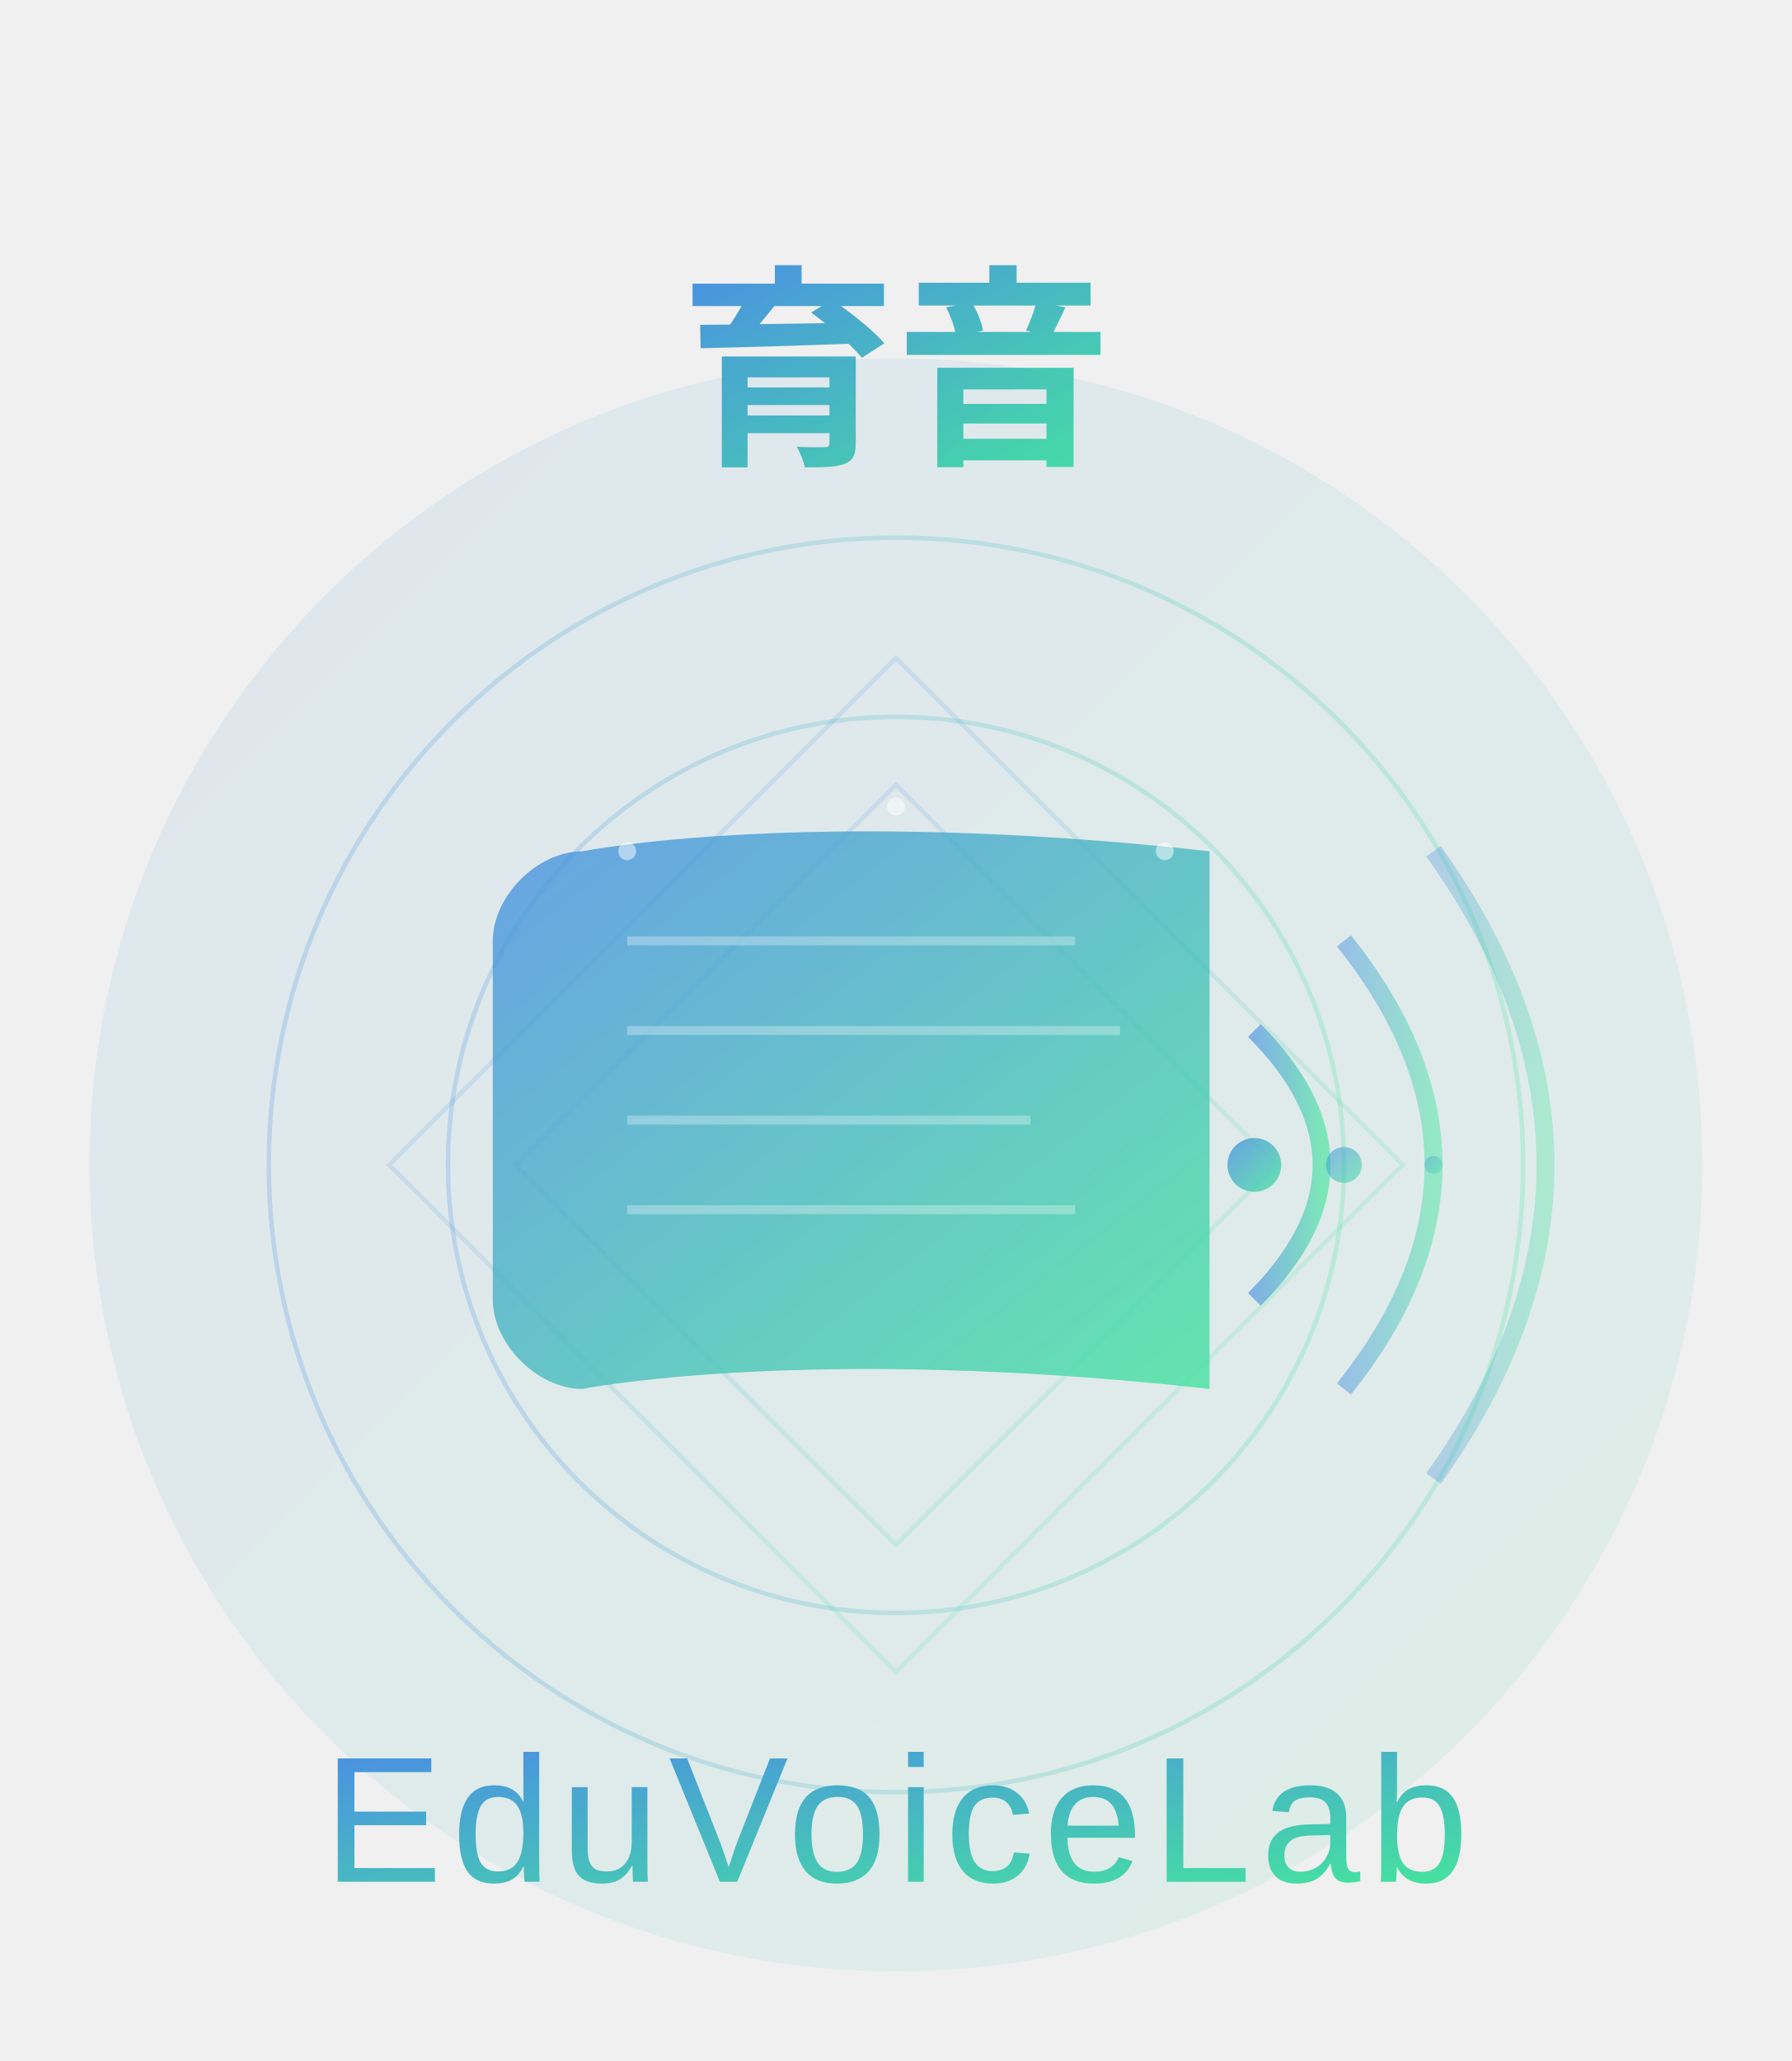
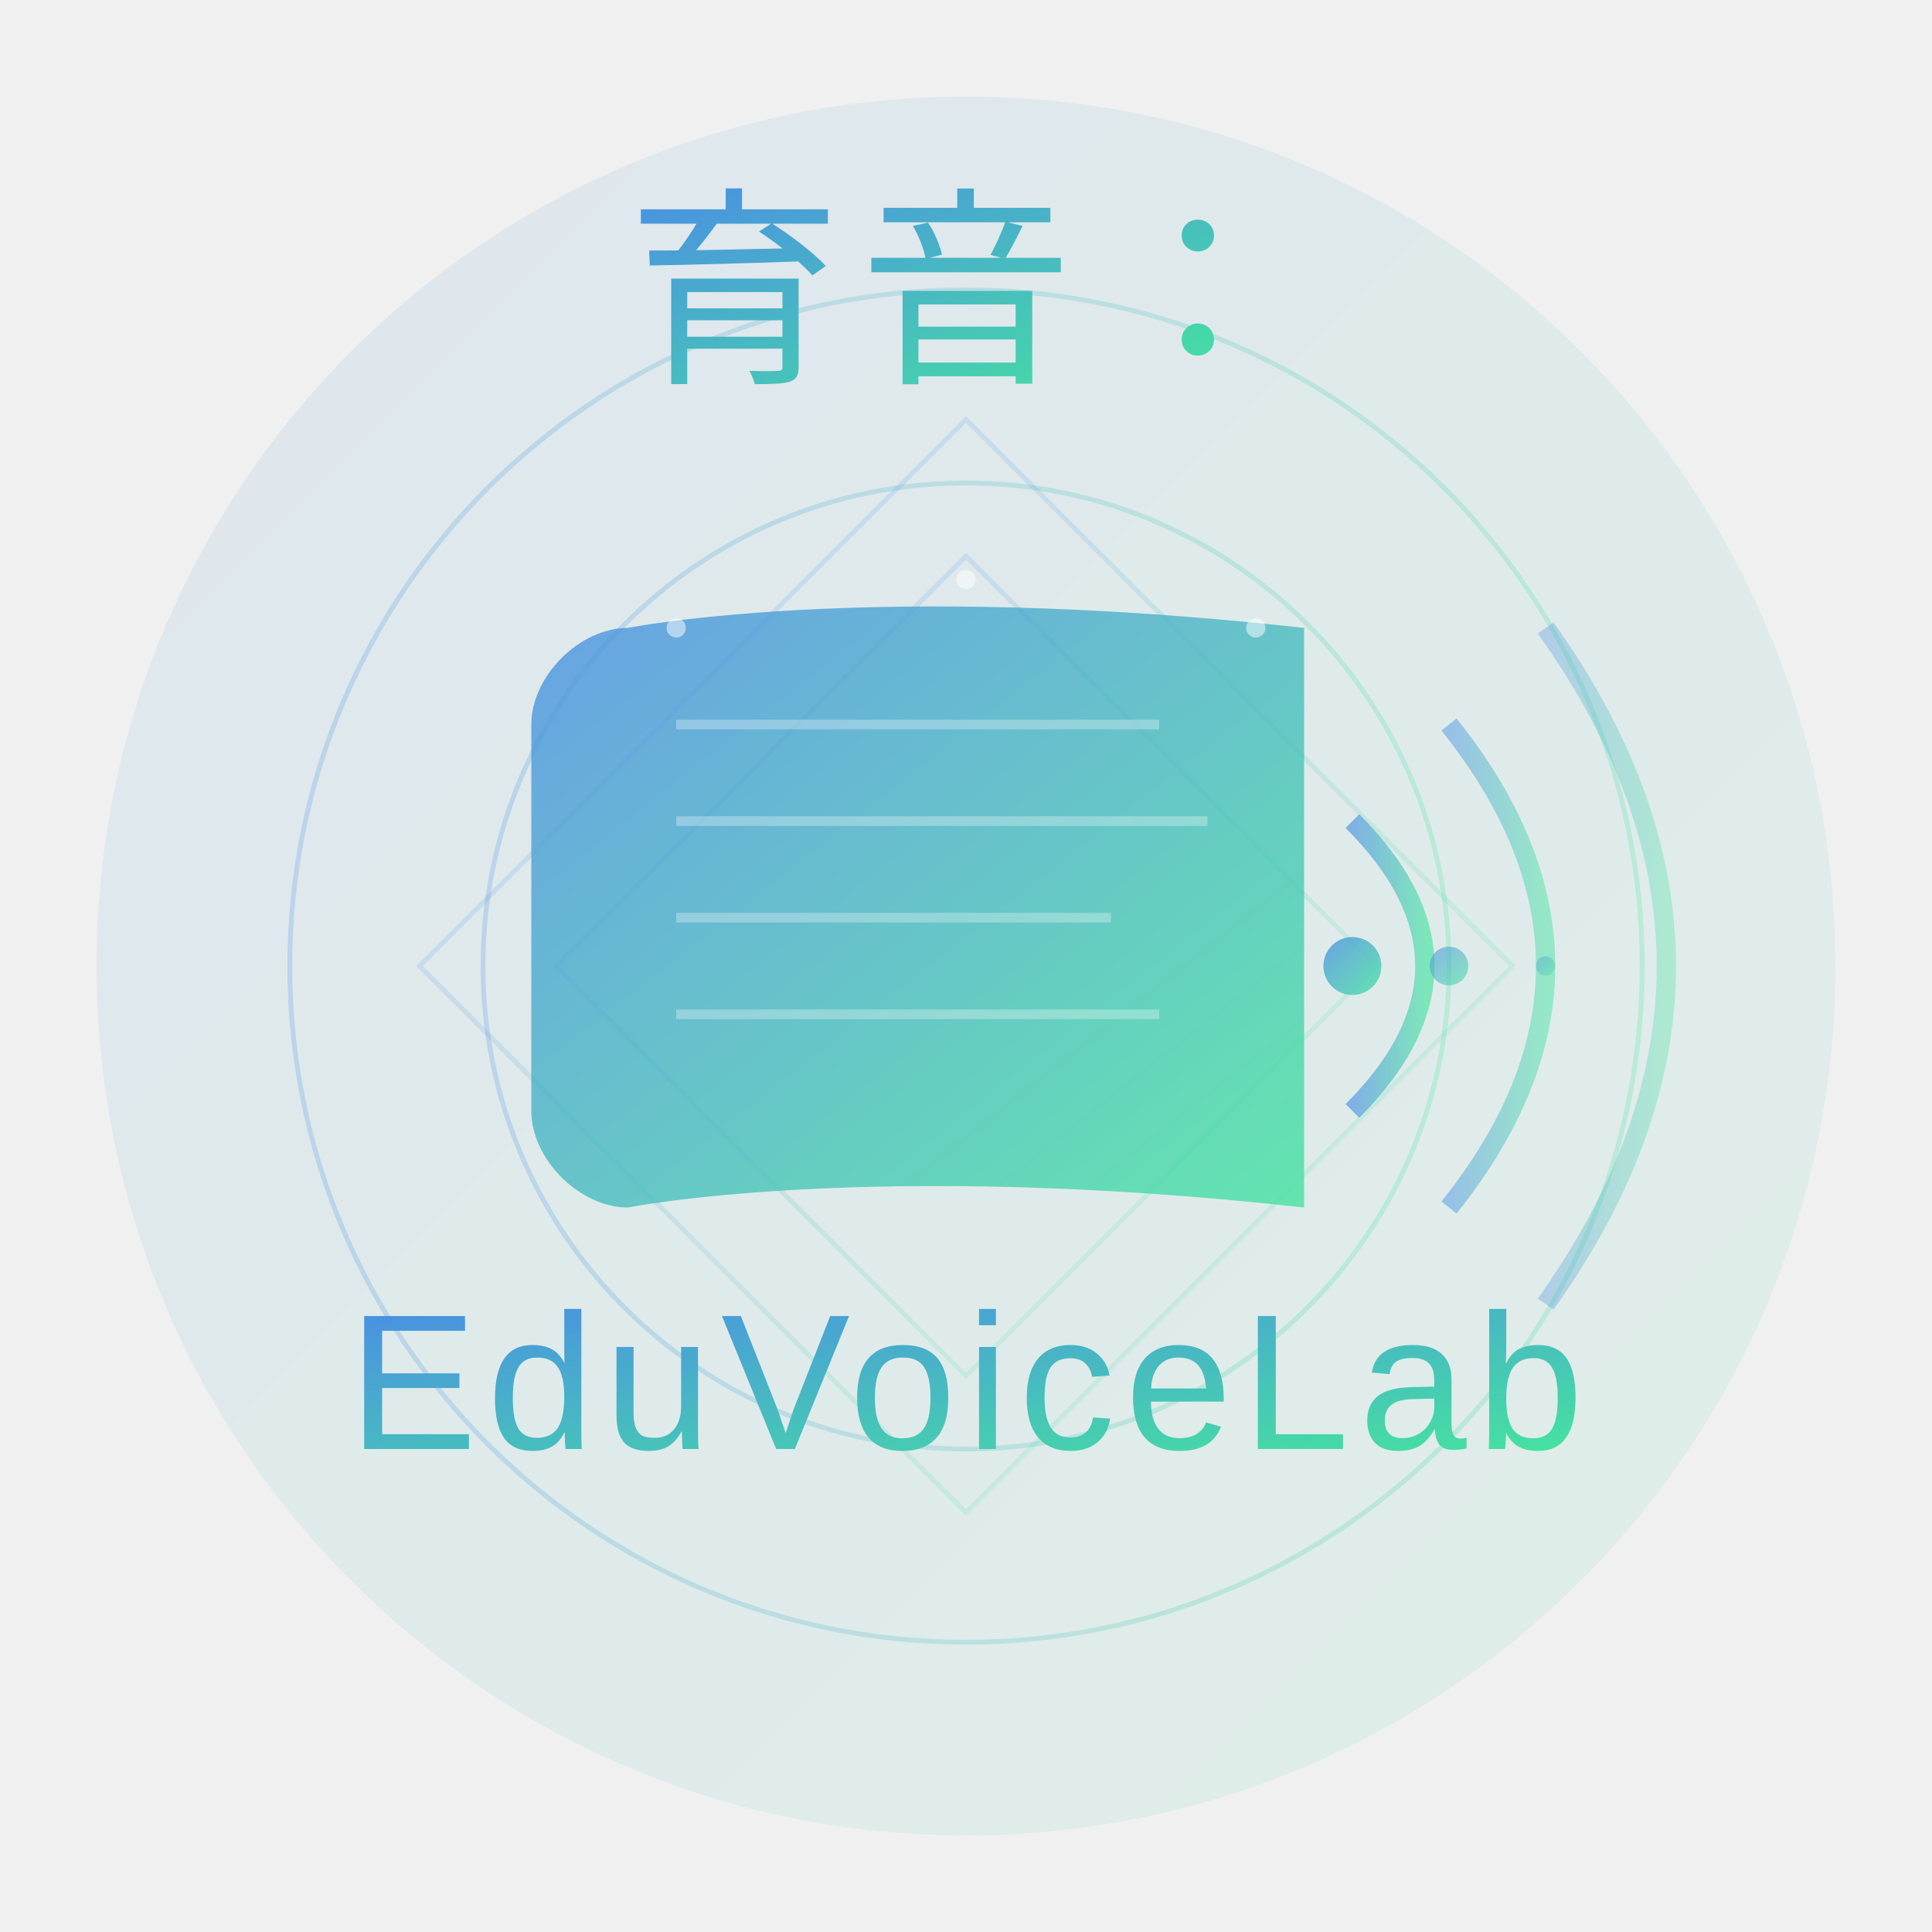
- <svg xmlns="http://www.w3.org/2000/svg" width="200" height="230" viewBox="0 0 200 230">
+ <svg xmlns="http://www.w3.org/2000/svg" width="200" height="200" viewBox="0 0 200 200">
  <defs>
    <linearGradient id="mainGradient" x1="0%" y1="0%" x2="100%" y2="100%">
      <stop offset="0%" style="stop-color:#4A90E2;stop-opacity:1" />
      <stop offset="100%" style="stop-color:#45E2A0;stop-opacity:1" />
    </linearGradient>
    <linearGradient id="waveGradient" x1="0%" y1="0%" x2="100%" y2="0%">
      <stop offset="0%" style="stop-color:#4A90E2;stop-opacity:0.8" />
      <stop offset="100%" style="stop-color:#45E2A0;stop-opacity:0.8" />
    </linearGradient>
  </defs>
-   <text x="100" y="50" font-family="sans-serif" font-size="24" fill="url(#mainGradient)" text-anchor="middle" font-weight="bold">
-     育音
-   </text>
-   <g transform="translate(0, 30)">
-     <circle cx="100" cy="100" r="90" fill="url(#mainGradient)" opacity="0.1" />
-     <circle cx="100" cy="100" r="70" fill="none" stroke="url(#waveGradient)" stroke-width="0.5" opacity="0.3" />
-     <circle cx="100" cy="100" r="50" fill="none" stroke="url(#waveGradient)" stroke-width="0.5" opacity="0.3" />
-     <g transform="translate(100 100)">
-       <rect x="-40" y="-40" width="80" height="80" fill="none" stroke="url(#waveGradient)" stroke-width="0.5" opacity="0.2" transform="rotate(45)" />
-       <rect x="-30" y="-30" width="60" height="60" fill="none" stroke="url(#waveGradient)" stroke-width="0.5" opacity="0.2" transform="rotate(45)" />
-     </g>
-     <path d="M65 65             C65 65, 90 60, 135 65             L135 125             C90 120, 65 125, 65 125             C60 125, 55 120, 55 115             L55 75             C55 70, 60 65, 65 65 Z" fill="url(#mainGradient)" opacity="0.8" />
-     <path d="M70 75 L120 75" stroke="white" stroke-width="1" opacity="0.3" />
-     <path d="M70 85 L125 85" stroke="white" stroke-width="1" opacity="0.3" />
-     <path d="M70 95 L115 95" stroke="white" stroke-width="1" opacity="0.3" />
-     <path d="M70 105 L120 105" stroke="white" stroke-width="1" opacity="0.3" />
-     <g stroke="url(#waveGradient)" stroke-width="2" fill="none">
-       <path d="M140 85 Q155 100 140 115" opacity="0.8" />
-       <path d="M150 75 Q170 100 150 125" opacity="0.6" />
-       <path d="M160 65 Q185 100 160 135" opacity="0.4" />
-     </g>
-     <circle cx="140" cy="100" r="3" fill="url(#mainGradient)" opacity="0.8" />
-     <circle cx="150" cy="100" r="2" fill="url(#mainGradient)" opacity="0.6" />
-     <circle cx="160" cy="100" r="1" fill="url(#mainGradient)" opacity="0.4" />
-     <circle cx="70" cy="65" r="1" fill="white" opacity="0.5" />
-     <circle cx="130" cy="65" r="1" fill="white" opacity="0.5" />
-     <circle cx="100" cy="60" r="1" fill="white" opacity="0.5" />
-     <text x="100" y="180" font-family="'Signika Negative', 'Segoe UI', Arial, sans-serif" font-size="20" fill="url(#mainGradient)" text-anchor="middle" font-weight="400" letter-spacing="1">
-       EduVoiceLab
+   <circle cx="100" cy="100" r="90" fill="url(#mainGradient)" opacity="0.1" />
+   <circle cx="100" cy="100" r="70" fill="none" stroke="url(#waveGradient)" stroke-width="0.5" opacity="0.3" />
+   <circle cx="100" cy="100" r="50" fill="none" stroke="url(#waveGradient)" stroke-width="0.5" opacity="0.3" />
+   <g transform="translate(100 100)">
+     <rect x="-40" y="-40" width="80" height="80" fill="none" stroke="url(#waveGradient)" stroke-width="0.5" opacity="0.2" transform="rotate(45)" />
+     <rect x="-30" y="-30" width="60" height="60" fill="none" stroke="url(#waveGradient)" stroke-width="0.5" opacity="0.2" transform="rotate(45)" />
+   </g>
+   <path d="M65 65               C65 65, 90 60, 135 65               L135 125               C90 120, 65 125, 65 125               C60 125, 55 120, 55 115               L55 75               C55 70, 60 65, 65 65 Z" fill="url(#mainGradient)" opacity="0.8" />
+   <path d="M70 75 L120 75" stroke="white" stroke-width="1" opacity="0.3" />
+   <path d="M70 85 L125 85" stroke="white" stroke-width="1" opacity="0.3" />
+   <path d="M70 95 L115 95" stroke="white" stroke-width="1" opacity="0.3" />
+   <path d="M70 105 L120 105" stroke="white" stroke-width="1" opacity="0.3" />
+   <g stroke="url(#waveGradient)" stroke-width="2" fill="none">
+     <path d="M140 85 Q155 100 140 115" opacity="0.8" />
+     <path d="M150 75 Q170 100 150 125" opacity="0.6" />
+     <path d="M160 65 Q185 100 160 135" opacity="0.4" />
+   </g>
+   <circle cx="140" cy="100" r="3" fill="url(#mainGradient)" opacity="0.8" />
+   <circle cx="150" cy="100" r="2" fill="url(#mainGradient)" opacity="0.6" />
+   <circle cx="160" cy="100" r="1" fill="url(#mainGradient)" opacity="0.4" />
+   <circle cx="70" cy="65" r="1" fill="white" opacity="0.5" />
+   <circle cx="130" cy="65" r="1" fill="white" opacity="0.5" />
+   <circle cx="100" cy="60" r="1" fill="white" opacity="0.5" />
+   <text x="100" y="38" font-family="'Source Han Sans','Source Han Serif','Noto Sans SC','Microsoft YaHei',Arial,sans-serif" font-size="22" fill="url(#mainGradient)" text-anchor="middle" font-weight="500" letter-spacing="2">
+         育音：
    </text>
-   </g>
+   <text x="100" y="150" font-family="'Signika Negative', 'Segoe UI', Arial, sans-serif" font-size="20" fill="url(#mainGradient)" text-anchor="middle" font-weight="400" letter-spacing="1">
+         EduVoiceLab
+     </text>
</svg>
